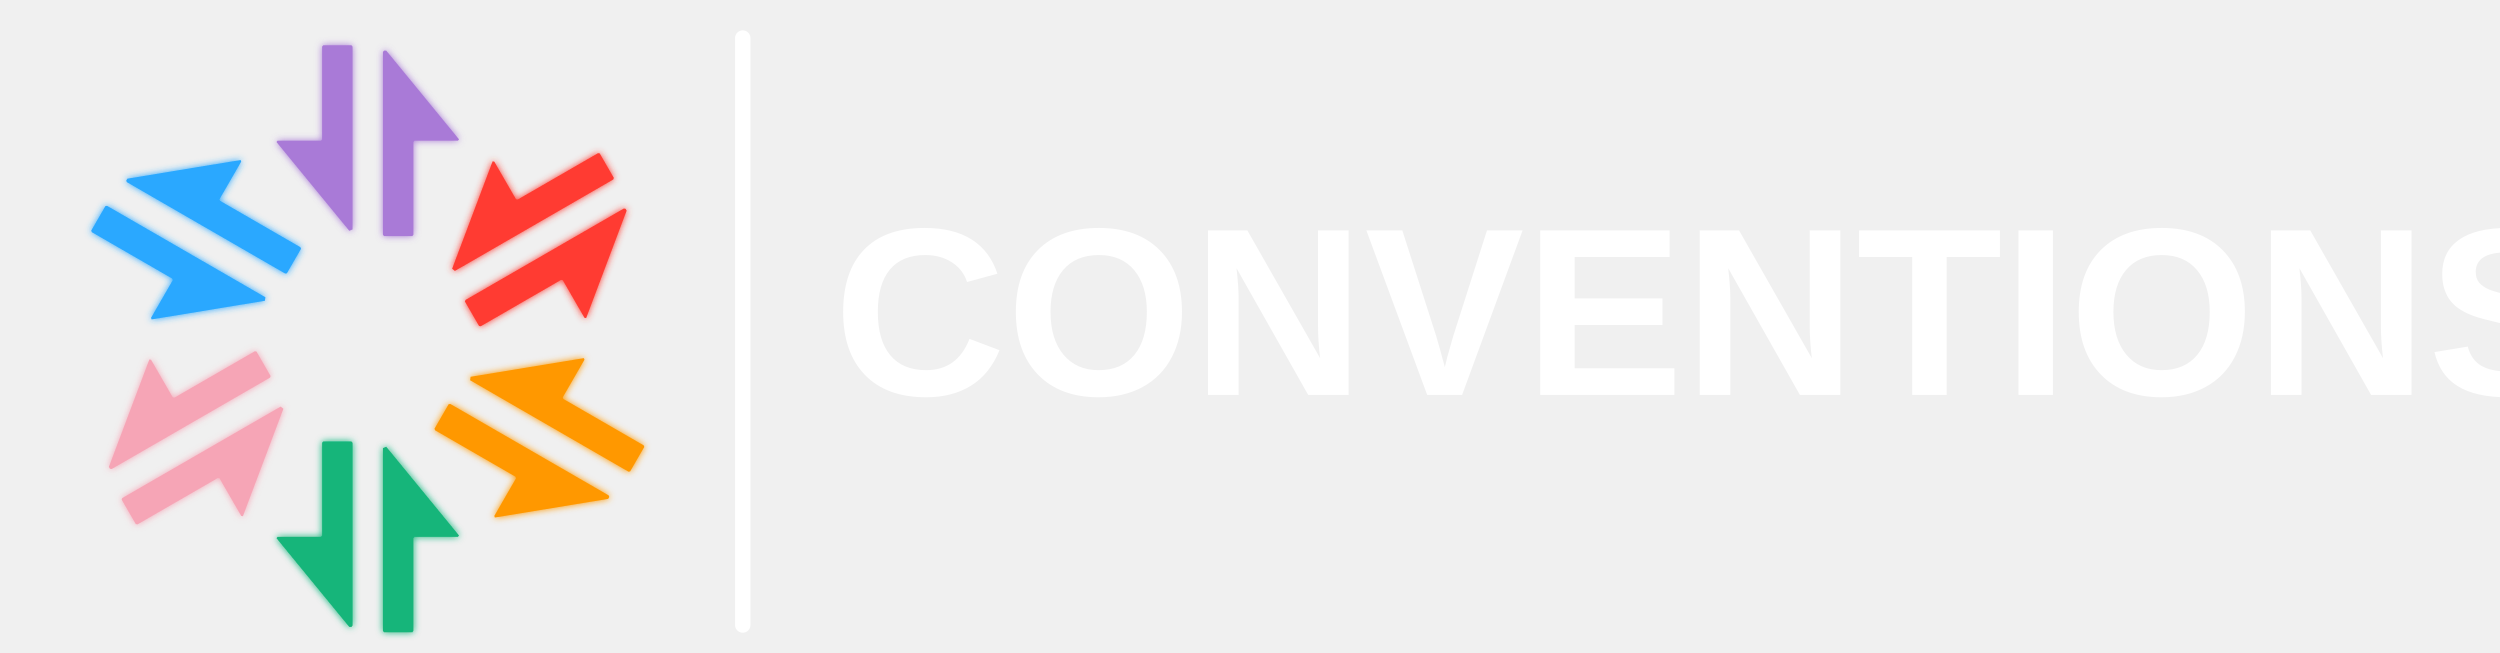
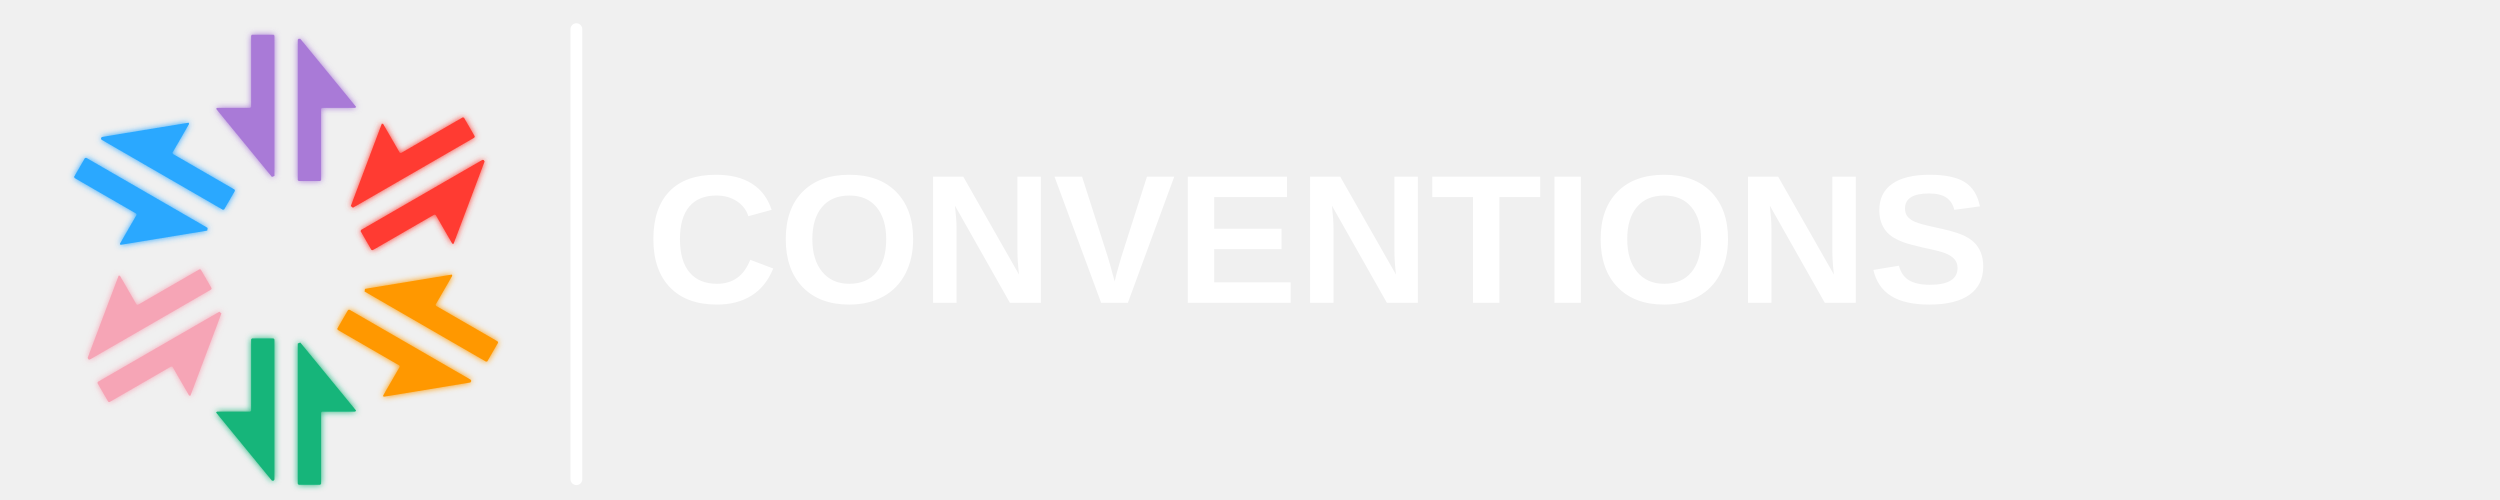
- <svg xmlns="http://www.w3.org/2000/svg" viewBox="100 250 1380 360">
+ <svg xmlns="http://www.w3.org/2000/svg" viewBox="175 250 1800 360">
  <defs>
    <filter id="wheelGlow" x="-20%" y="-20%" width="140%" height="140%">
      <feGaussianBlur stdDeviation="1.5" result="blur" />
      <feMerge>
        <feMergeNode in="blur" />
        <feMergeNode in="SourceGraphic" />
      </feMerge>
    </filter>
  </defs>
-   <svg x="150.00" y="275.00" width="306.00" height="324.00" viewBox="295.651 289.25 208.698 221.5" overflow="visible">
+   <svg x="228.00" y="275.00" width="306.00" height="324.00" viewBox="295.651 289.25 208.698 221.5" overflow="visible">
    <g filter="url(#wheelGlow)">
      <g>
        <animateTransform attributeName="transform" type="rotate" from="0 400 400" to="360 400 400" dur="12s" repeatCount="indefinite" />
        <g transform="translate(400.00,361.25) rotate(0) scale(0.82,1)">
          <polygon points="-7.00,-2.50 -8.50,-2.00 -42.00,-35.50 -41.50,-36.00 -21.50,-36.00 -21.00,-36.50 -21.00,-71.50 -20.50,-72.00 -7.50,-72.00 -7.00,-71.50 -7.00,-2.50" fill="#A97AD7" />
          <polygon points="20.50,0.00 7.50,0.00 7.00,-0.50 7.00,-69.50 7.50,-70.00 8.50,-70.00 42.00,-36.50 41.50,-36.00 21.50,-36.00 21.00,-35.50 21.00,-0.50 20.50,0.00" fill="#A97AD7" />
        </g>
        <g transform="translate(433.59,380.62) rotate(60) scale(0.82,1)">
          <polygon points="-7.00,-2.50 -8.50,-2.00 -42.00,-35.50 -41.50,-36.00 -21.50,-36.00 -21.00,-36.50 -21.00,-71.50 -20.50,-72.00 -7.50,-72.00 -7.00,-71.50 -7.00,-2.50" fill="#FF3B30" />
          <polygon points="20.50,0.00 7.50,0.00 7.00,-0.50 7.00,-69.50 7.50,-70.00 8.50,-70.00 42.00,-36.50 41.50,-36.00 21.50,-36.00 21.00,-35.50 21.00,-0.50 20.50,0.00" fill="#FF3B30" />
        </g>
        <g transform="translate(433.59,419.38) rotate(120) scale(0.82,1)">
          <polygon points="-7.00,-2.50 -8.50,-2.00 -42.00,-35.50 -41.50,-36.00 -21.50,-36.00 -21.00,-36.50 -21.00,-71.50 -20.50,-72.00 -7.50,-72.00 -7.00,-71.50 -7.00,-2.50" fill="#FF9800" />
          <polygon points="20.50,0.00 7.50,0.00 7.00,-0.50 7.00,-69.50 7.50,-70.00 8.50,-70.00 42.00,-36.50 41.50,-36.00 21.50,-36.00 21.00,-35.50 21.00,-0.50 20.50,0.00" fill="#FF9800" />
        </g>
        <g transform="translate(400.00,438.75) rotate(180) scale(0.82,1)">
          <polygon points="-7.00,-2.50 -8.50,-2.00 -42.00,-35.50 -41.50,-36.00 -21.50,-36.00 -21.00,-36.50 -21.00,-71.50 -20.50,-72.00 -7.50,-72.00 -7.00,-71.50 -7.00,-2.50" fill="#18B57A" />
          <polygon points="20.50,0.00 7.50,0.00 7.00,-0.50 7.00,-69.50 7.50,-70.00 8.50,-70.00 42.00,-36.50 41.50,-36.00 21.50,-36.00 21.00,-35.50 21.00,-0.50 20.50,0.00" fill="#18B57A" />
        </g>
        <g transform="translate(366.41,419.38) rotate(240) scale(0.82,1)">
          <polygon points="-7.00,-2.50 -8.50,-2.00 -42.00,-35.50 -41.50,-36.00 -21.50,-36.00 -21.00,-36.50 -21.00,-71.50 -20.50,-72.00 -7.50,-72.00 -7.00,-71.50 -7.00,-2.50" fill="#F6A5B6" />
          <polygon points="20.50,0.00 7.50,0.00 7.00,-0.50 7.00,-69.50 7.50,-70.00 8.50,-70.00 42.00,-36.50 41.50,-36.00 21.50,-36.00 21.00,-35.50 21.00,-0.50 20.50,0.00" fill="#F6A5B6" />
        </g>
        <g transform="translate(366.41,380.62) rotate(300) scale(0.82,1)">
          <polygon points="-7.00,-2.50 -8.50,-2.00 -42.00,-35.50 -41.50,-36.00 -21.50,-36.00 -21.00,-36.50 -21.00,-71.50 -20.50,-72.00 -7.50,-72.00 -7.00,-71.50 -7.00,-2.50" fill="#29A8FF" />
          <polygon points="20.50,0.00 7.50,0.00 7.00,-0.50 7.00,-69.50 7.50,-70.00 8.50,-70.00 42.00,-36.50 41.50,-36.00 21.50,-36.00 21.00,-35.50 21.00,-0.50 20.50,0.00" fill="#29A8FF" />
        </g>
      </g>
    </g>
  </svg>
-   <line x1="510" y1="271" x2="510" y2="595" stroke="white" stroke-width="8.5" stroke-linecap="round" />
-   <text x="560" y="468" text-anchor="start" font-family="Montserrat, Avenir Next, Gotham, Arial, Helvetica, sans-serif" font-size="132" font-weight="700" fill="white">CONVENTIONS</text>
+   <line x1="590" y1="271" x2="590" y2="595" stroke="white" stroke-width="8.5" stroke-linecap="round" />
+   <text x="640" y="468" text-anchor="start" font-family="Montserrat, Avenir Next, Gotham, Arial, Helvetica, sans-serif" font-size="132" font-weight="700" fill="white">CONVENTIONS</text>
</svg>
